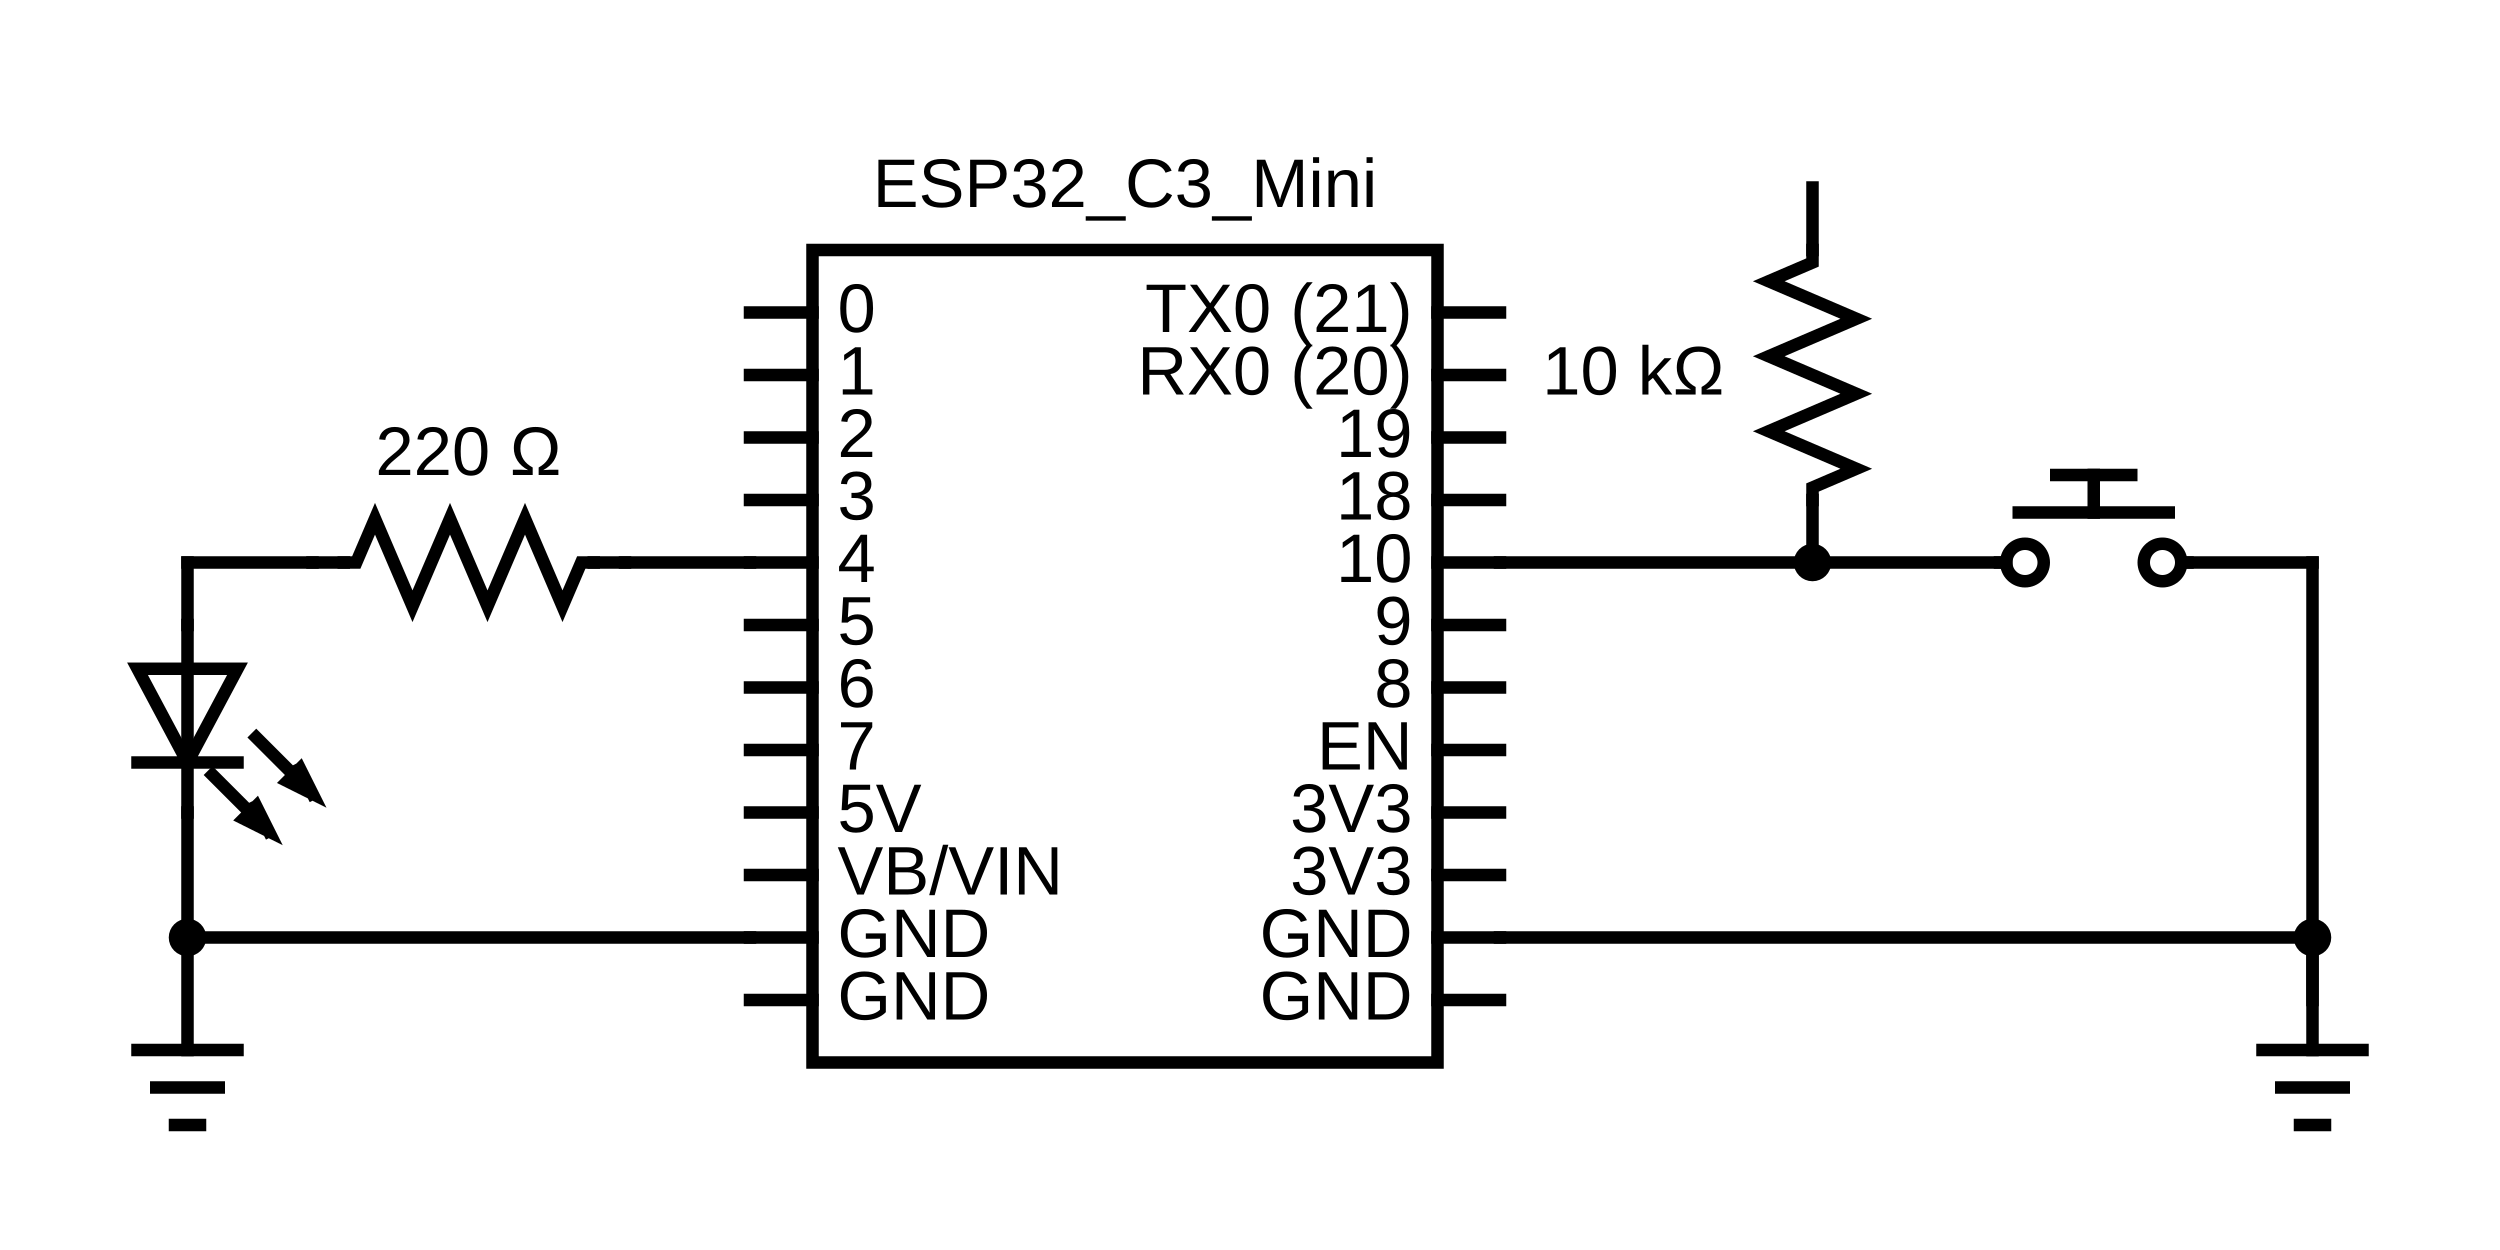
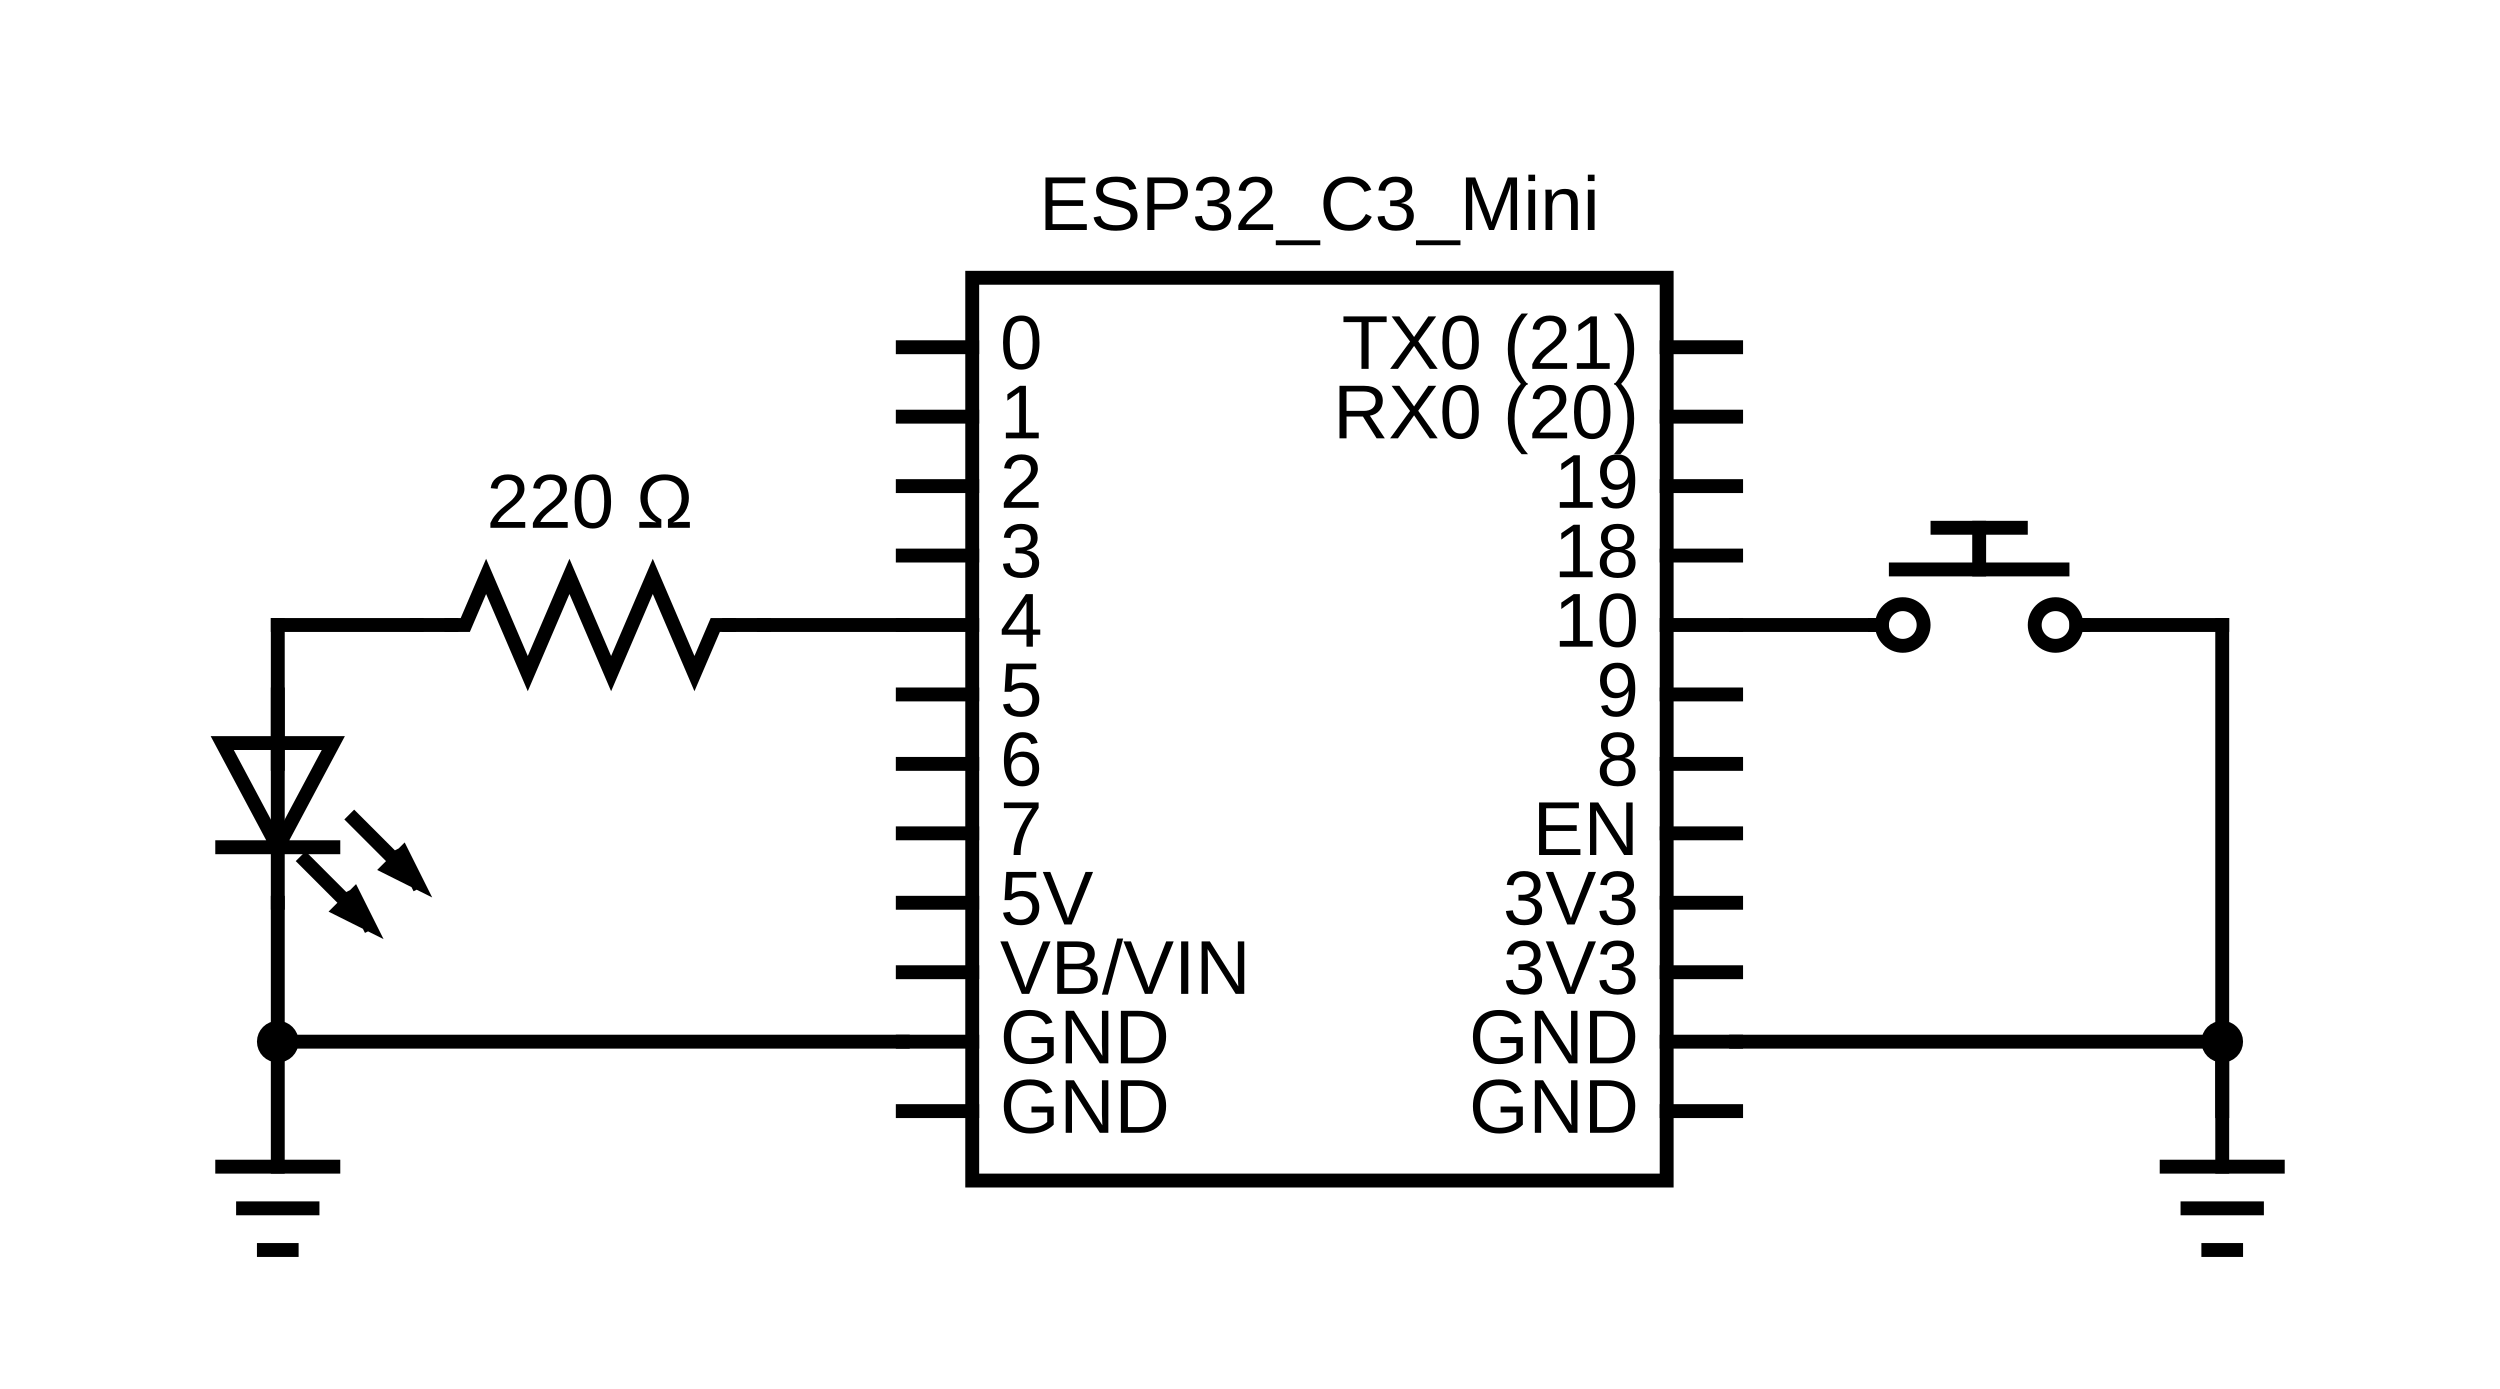
- <svg xmlns="http://www.w3.org/2000/svg" version="1.1" width="400" height="200">
-   <line x1="290" y1="30" x2="290" y2="40" style="stroke:rgb(0, 0, 0);stroke-linecap:square;stroke-width:2" />
-   <line x1="290" y1="80" x2="290" y2="90" style="stroke:rgb(0, 0, 0);stroke-linecap:square;stroke-width:2" />
-   <path d="M 290,40 L 290,42 L 283,45 L 297,51 L 283,57 L 297,63 L 283,69 L 297,75 L 290,78 L 290,80" style="fill-opacity:0;fill:rgb(0, 0, 0);stroke:rgb(0, 0, 0);stroke-linecap:square;stroke-width:2" />
-   <text x="276" y="60" style="font-family:Arial;font-size:11px;text-anchor:end" dominant-baseline="middle" transform="rotate(0, 276, 60)">10 kΩ</text>
-   <line x1="290" y1="90" x2="320" y2="90" style="stroke:rgb(0, 0, 0);stroke-linecap:square;stroke-width:2" />
-   <line x1="30" y1="100" x2="30" y2="130" style="stroke:rgb(0, 0, 0);stroke-linecap:square;stroke-width:2" />
-   <path d="M 30,122 M 22,122 L 38,122 M 30,122 L 38,107 L 22,107 L 30,122" style="fill-opacity:0;fill:rgb(0, 0, 0);stroke:rgb(0, 0, 0);stroke-linecap:square;stroke-width:2" />
-   <path d="M 30,120 M 41,118 L 49,126 M 50,127 L 48,123 L 46,125 L 50,127 L 48,123" style="fill-opacity:0;fill:rgb(0, 0, 0);stroke:rgb(0, 0, 0);stroke-linecap:square;stroke-width:2" />
-   <path d="M 30,120 M 34,124 L 42,132 M 43,133 L 41,129 L 39,131 L 43,133 L 41,129" style="fill-opacity:0;fill:rgb(0, 0, 0);stroke:rgb(0, 0, 0);stroke-linecap:square;stroke-width:2" />
-   <line x1="30" y1="130" x2="30" y2="168" style="stroke:rgb(0, 0, 0);stroke-linecap:square;stroke-width:2" />
-   <line x1="22" y1="168" x2="38" y2="168" style="stroke:rgb(0, 0, 0);stroke-linecap:square;stroke-width:2" />
-   <line x1="25" y1="174" x2="35" y2="174" style="stroke:rgb(0, 0, 0);stroke-linecap:square;stroke-width:2" />
-   <line x1="28" y1="180" x2="32" y2="180" style="stroke:rgb(0, 0, 0);stroke-linecap:square;stroke-width:2" />
-   <line x1="30" y1="150" x2="120" y2="150" style="stroke:rgb(0, 0, 0);stroke-linecap:square;stroke-width:2" />
-   <line x1="30" y1="90" x2="30" y2="100" style="stroke:rgb(0, 0, 0);stroke-linecap:square;stroke-width:2" />
-   <line x1="30" y1="90" x2="50" y2="90" style="stroke:rgb(0, 0, 0);stroke-linecap:square;stroke-width:2" />
-   <line x1="100" y1="90" x2="120" y2="90" style="stroke:rgb(0, 0, 0);stroke-linecap:square;stroke-width:2" />
-   <line x1="50" y1="90" x2="55" y2="90" style="stroke:rgb(0, 0, 0);stroke-linecap:square;stroke-width:2" />
-   <line x1="95" y1="90" x2="100" y2="90" style="stroke:rgb(0, 0, 0);stroke-linecap:square;stroke-width:2" />
-   <path d="M 55,90 L 57,90 L 60,83 L 66,97 L 72,83 L 78,97 L 84,83 L 90,97 L 93,90 L 95,90" style="fill-opacity:0;fill:rgb(0, 0, 0);stroke:rgb(0, 0, 0);stroke-linecap:square;stroke-width:2" />
-   <text x="75" y="76" style="font-family:Arial;font-size:11px;text-anchor:middle" dominant-baseline="baseline" transform="rotate(0, 75, 76)">220 Ω</text>
-   <line x1="370" y1="150" x2="370" y2="168" style="stroke:rgb(0, 0, 0);stroke-linecap:square;stroke-width:2" />
-   <line x1="362" y1="168" x2="378" y2="168" style="stroke:rgb(0, 0, 0);stroke-linecap:square;stroke-width:2" />
-   <line x1="365" y1="174" x2="375" y2="174" style="stroke:rgb(0, 0, 0);stroke-linecap:square;stroke-width:2" />
-   <line x1="368" y1="180" x2="372" y2="180" style="stroke:rgb(0, 0, 0);stroke-linecap:square;stroke-width:2" />
-   <line x1="370" y1="90" x2="370" y2="160" style="stroke:rgb(0, 0, 0);stroke-linecap:square;stroke-width:2" />
-   <line x1="240" y1="150" x2="370" y2="150" style="stroke:rgb(0, 0, 0);stroke-linecap:square;stroke-width:2" />
-   <line x1="350" y1="90" x2="370" y2="90" style="stroke:rgb(0, 0, 0);stroke-linecap:square;stroke-width:2" />
-   <line x1="320" y1="90" x2="321" y2="90" style="stroke:rgb(0, 0, 0);stroke-linecap:square;stroke-width:2" />
-   <line x1="349" y1="90" x2="350" y2="90" style="stroke:rgb(0, 0, 0);stroke-linecap:square;stroke-width:2" />
-   <ellipse cx="324" cy="90" rx="3" ry="3" style="fill-opacity:0;fill:rgb(0, 0, 0);stroke:rgb(0, 0, 0);stroke-width:2" />
-   <ellipse cx="346" cy="90" rx="3" ry="3" style="fill-opacity:0;fill:rgb(0, 0, 0);stroke:rgb(0, 0, 0);stroke-width:2" />
-   <line x1="323" y1="82" x2="347" y2="82" style="stroke:rgb(0, 0, 0);stroke-linecap:square;stroke-width:2" />
-   <line x1="329" y1="76" x2="341" y2="76" style="stroke:rgb(0, 0, 0);stroke-linecap:square;stroke-width:2" />
-   <line x1="335" y1="76" x2="335" y2="82" style="stroke:rgb(0, 0, 0);stroke-linecap:square;stroke-width:2" />
-   <line x1="240" y1="90" x2="290" y2="90" style="stroke:rgb(0, 0, 0);stroke-linecap:square;stroke-width:2" />
-   <text x="180" y="30" style="font-family:Arial;font-size:11px;text-anchor:middle" dominant-baseline="middle" transform="rotate(0, 180, 30)">ESP32_C3_Mini</text>
-   <rect x="130" y="40" width="100" height="130" style="fill-opacity:0;fill:rgb(0, 0, 0);stroke:rgb(0, 0, 0);stroke-width:2" />
-   <line x1="120" y1="50" x2="130" y2="50" style="stroke:rgb(0, 0, 0);stroke-linecap:square;stroke-width:2" />
-   <text x="134" y="50" style="font-family:Arial;font-size:11px;text-anchor:start" dominant-baseline="middle" transform="rotate(0, 134, 50)">0</text>
-   <line x1="230" y1="50" x2="240" y2="50" style="stroke:rgb(0, 0, 0);stroke-linecap:square;stroke-width:2" />
-   <text x="226" y="50" style="font-family:Arial;font-size:11px;text-anchor:end" dominant-baseline="middle" transform="rotate(0, 226, 50)">TX0 (21)</text>
-   <line x1="120" y1="60" x2="130" y2="60" style="stroke:rgb(0, 0, 0);stroke-linecap:square;stroke-width:2" />
-   <text x="134" y="60" style="font-family:Arial;font-size:11px;text-anchor:start" dominant-baseline="middle" transform="rotate(0, 134, 60)">1</text>
-   <line x1="230" y1="60" x2="240" y2="60" style="stroke:rgb(0, 0, 0);stroke-linecap:square;stroke-width:2" />
-   <text x="226" y="60" style="font-family:Arial;font-size:11px;text-anchor:end" dominant-baseline="middle" transform="rotate(0, 226, 60)">RX0 (20)</text>
-   <line x1="120" y1="70" x2="130" y2="70" style="stroke:rgb(0, 0, 0);stroke-linecap:square;stroke-width:2" />
-   <text x="134" y="70" style="font-family:Arial;font-size:11px;text-anchor:start" dominant-baseline="middle" transform="rotate(0, 134, 70)">2</text>
-   <line x1="230" y1="70" x2="240" y2="70" style="stroke:rgb(0, 0, 0);stroke-linecap:square;stroke-width:2" />
-   <text x="226" y="70" style="font-family:Arial;font-size:11px;text-anchor:end" dominant-baseline="middle" transform="rotate(0, 226, 70)">19</text>
-   <line x1="120" y1="80" x2="130" y2="80" style="stroke:rgb(0, 0, 0);stroke-linecap:square;stroke-width:2" />
-   <text x="134" y="80" style="font-family:Arial;font-size:11px;text-anchor:start" dominant-baseline="middle" transform="rotate(0, 134, 80)">3</text>
-   <line x1="230" y1="80" x2="240" y2="80" style="stroke:rgb(0, 0, 0);stroke-linecap:square;stroke-width:2" />
-   <text x="226" y="80" style="font-family:Arial;font-size:11px;text-anchor:end" dominant-baseline="middle" transform="rotate(0, 226, 80)">18</text>
-   <line x1="120" y1="90" x2="130" y2="90" style="stroke:rgb(0, 0, 0);stroke-linecap:square;stroke-width:2" />
-   <text x="134" y="90" style="font-family:Arial;font-size:11px;text-anchor:start" dominant-baseline="middle" transform="rotate(0, 134, 90)">4</text>
-   <line x1="230" y1="90" x2="240" y2="90" style="stroke:rgb(0, 0, 0);stroke-linecap:square;stroke-width:2" />
-   <text x="226" y="90" style="font-family:Arial;font-size:11px;text-anchor:end" dominant-baseline="middle" transform="rotate(0, 226, 90)">10</text>
-   <line x1="120" y1="100" x2="130" y2="100" style="stroke:rgb(0, 0, 0);stroke-linecap:square;stroke-width:2" />
-   <text x="134" y="100" style="font-family:Arial;font-size:11px;text-anchor:start" dominant-baseline="middle" transform="rotate(0, 134, 100)">5</text>
-   <line x1="230" y1="100" x2="240" y2="100" style="stroke:rgb(0, 0, 0);stroke-linecap:square;stroke-width:2" />
-   <text x="226" y="100" style="font-family:Arial;font-size:11px;text-anchor:end" dominant-baseline="middle" transform="rotate(0, 226, 100)">9</text>
-   <line x1="120" y1="110" x2="130" y2="110" style="stroke:rgb(0, 0, 0);stroke-linecap:square;stroke-width:2" />
-   <text x="134" y="110" style="font-family:Arial;font-size:11px;text-anchor:start" dominant-baseline="middle" transform="rotate(0, 134, 110)">6</text>
-   <line x1="230" y1="110" x2="240" y2="110" style="stroke:rgb(0, 0, 0);stroke-linecap:square;stroke-width:2" />
-   <text x="226" y="110" style="font-family:Arial;font-size:11px;text-anchor:end" dominant-baseline="middle" transform="rotate(0, 226, 110)">8</text>
-   <line x1="120" y1="120" x2="130" y2="120" style="stroke:rgb(0, 0, 0);stroke-linecap:square;stroke-width:2" />
-   <text x="134" y="120" style="font-family:Arial;font-size:11px;text-anchor:start" dominant-baseline="middle" transform="rotate(0, 134, 120)">7</text>
-   <line x1="230" y1="120" x2="240" y2="120" style="stroke:rgb(0, 0, 0);stroke-linecap:square;stroke-width:2" />
-   <text x="226" y="120" style="font-family:Arial;font-size:11px;text-anchor:end" dominant-baseline="middle" transform="rotate(0, 226, 120)">EN</text>
-   <line x1="120" y1="130" x2="130" y2="130" style="stroke:rgb(0, 0, 0);stroke-linecap:square;stroke-width:2" />
-   <text x="134" y="130" style="font-family:Arial;font-size:11px;text-anchor:start" dominant-baseline="middle" transform="rotate(0, 134, 130)">5V</text>
-   <line x1="230" y1="130" x2="240" y2="130" style="stroke:rgb(0, 0, 0);stroke-linecap:square;stroke-width:2" />
-   <text x="226" y="130" style="font-family:Arial;font-size:11px;text-anchor:end" dominant-baseline="middle" transform="rotate(0, 226, 130)">3V3</text>
-   <line x1="120" y1="140" x2="130" y2="140" style="stroke:rgb(0, 0, 0);stroke-linecap:square;stroke-width:2" />
-   <text x="134" y="140" style="font-family:Arial;font-size:11px;text-anchor:start" dominant-baseline="middle" transform="rotate(0, 134, 140)">VB/VIN</text>
-   <line x1="230" y1="140" x2="240" y2="140" style="stroke:rgb(0, 0, 0);stroke-linecap:square;stroke-width:2" />
-   <text x="226" y="140" style="font-family:Arial;font-size:11px;text-anchor:end" dominant-baseline="middle" transform="rotate(0, 226, 140)">3V3</text>
-   <line x1="120" y1="150" x2="130" y2="150" style="stroke:rgb(0, 0, 0);stroke-linecap:square;stroke-width:2" />
-   <text x="134" y="150" style="font-family:Arial;font-size:11px;text-anchor:start" dominant-baseline="middle" transform="rotate(0, 134, 150)">GND</text>
-   <line x1="230" y1="150" x2="240" y2="150" style="stroke:rgb(0, 0, 0);stroke-linecap:square;stroke-width:2" />
-   <text x="226" y="150" style="font-family:Arial;font-size:11px;text-anchor:end" dominant-baseline="middle" transform="rotate(0, 226, 150)">GND</text>
-   <line x1="120" y1="160" x2="130" y2="160" style="stroke:rgb(0, 0, 0);stroke-linecap:square;stroke-width:2" />
-   <text x="134" y="160" style="font-family:Arial;font-size:11px;text-anchor:start" dominant-baseline="middle" transform="rotate(0, 134, 160)">GND</text>
-   <line x1="230" y1="160" x2="240" y2="160" style="stroke:rgb(0, 0, 0);stroke-linecap:square;stroke-width:2" />
-   <text x="226" y="160" style="font-family:Arial;font-size:11px;text-anchor:end" dominant-baseline="middle" transform="rotate(0, 226, 160)">GND</text>
-   <ellipse cx="290" cy="90" rx="2" ry="2" style="fill-opacity:1;fill:rgb(0, 0, 0);stroke:rgb(0, 0, 0);stroke-width:2" />
-   <ellipse cx="30" cy="150" rx="2" ry="2" style="fill-opacity:1;fill:rgb(0, 0, 0);stroke:rgb(0, 0, 0);stroke-width:2" />
-   <ellipse cx="370" cy="150" rx="2" ry="2" style="fill-opacity:1;fill:rgb(0, 0, 0);stroke:rgb(0, 0, 0);stroke-width:2" />
+ <svg xmlns="http://www.w3.org/2000/svg" version="1.1" width="360" height="200">
+   <line x1="40" y1="100" x2="40" y2="130" style="stroke:rgb(0, 0, 0);stroke-linecap:square;stroke-width:2" />
+   <path d="M 40,122 M 32,122 L 48,122 M 40,122 L 48,107 L 32,107 L 40,122" style="fill-opacity:0;fill:rgb(0, 0, 0);stroke:rgb(0, 0, 0);stroke-linecap:square;stroke-width:2" />
+   <path d="M 40,120 M 51,118 L 59,126 M 60,127 L 58,123 L 56,125 L 60,127 L 58,123" style="fill-opacity:0;fill:rgb(0, 0, 0);stroke:rgb(0, 0, 0);stroke-linecap:square;stroke-width:2" />
+   <path d="M 40,120 M 44,124 L 52,132 M 53,133 L 51,129 L 49,131 L 53,133 L 51,129" style="fill-opacity:0;fill:rgb(0, 0, 0);stroke:rgb(0, 0, 0);stroke-linecap:square;stroke-width:2" />
+   <line x1="40" y1="130" x2="40" y2="168" style="stroke:rgb(0, 0, 0);stroke-linecap:square;stroke-width:2" />
+   <line x1="32" y1="168" x2="48" y2="168" style="stroke:rgb(0, 0, 0);stroke-linecap:square;stroke-width:2" />
+   <line x1="35" y1="174" x2="45" y2="174" style="stroke:rgb(0, 0, 0);stroke-linecap:square;stroke-width:2" />
+   <line x1="38" y1="180" x2="42" y2="180" style="stroke:rgb(0, 0, 0);stroke-linecap:square;stroke-width:2" />
+   <line x1="40" y1="150" x2="130" y2="150" style="stroke:rgb(0, 0, 0);stroke-linecap:square;stroke-width:2" />
+   <line x1="40" y1="90" x2="40" y2="110" style="stroke:rgb(0, 0, 0);stroke-linecap:square;stroke-width:2" />
+   <line x1="40" y1="90" x2="60" y2="90" style="stroke:rgb(0, 0, 0);stroke-linecap:square;stroke-width:2" />
+   <line x1="110" y1="90" x2="130" y2="90" style="stroke:rgb(0, 0, 0);stroke-linecap:square;stroke-width:2" />
+   <line x1="60" y1="90" x2="65" y2="90" style="stroke:rgb(0, 0, 0);stroke-linecap:square;stroke-width:2" />
+   <line x1="105" y1="90" x2="110" y2="90" style="stroke:rgb(0, 0, 0);stroke-linecap:square;stroke-width:2" />
+   <path d="M 65,90 L 67,90 L 70,83 L 76,97 L 82,83 L 88,97 L 94,83 L 100,97 L 103,90 L 105,90" style="fill-opacity:0;fill:rgb(0, 0, 0);stroke:rgb(0, 0, 0);stroke-linecap:square;stroke-width:2" />
+   <text x="85" y="76" style="font-family:Arial;font-size:11px;text-anchor:middle" dominant-baseline="baseline" transform="rotate(0, 85, 76)">220 Ω</text>
+   <line x1="320" y1="150" x2="320" y2="168" style="stroke:rgb(0, 0, 0);stroke-linecap:square;stroke-width:2" />
+   <line x1="312" y1="168" x2="328" y2="168" style="stroke:rgb(0, 0, 0);stroke-linecap:square;stroke-width:2" />
+   <line x1="315" y1="174" x2="325" y2="174" style="stroke:rgb(0, 0, 0);stroke-linecap:square;stroke-width:2" />
+   <line x1="318" y1="180" x2="322" y2="180" style="stroke:rgb(0, 0, 0);stroke-linecap:square;stroke-width:2" />
+   <line x1="320" y1="90" x2="320" y2="160" style="stroke:rgb(0, 0, 0);stroke-linecap:square;stroke-width:2" />
+   <line x1="250" y1="150" x2="320" y2="150" style="stroke:rgb(0, 0, 0);stroke-linecap:square;stroke-width:2" />
+   <line x1="300" y1="90" x2="320" y2="90" style="stroke:rgb(0, 0, 0);stroke-linecap:square;stroke-width:2" />
+   <line x1="270" y1="90" x2="271" y2="90" style="stroke:rgb(0, 0, 0);stroke-linecap:square;stroke-width:2" />
+   <line x1="299" y1="90" x2="300" y2="90" style="stroke:rgb(0, 0, 0);stroke-linecap:square;stroke-width:2" />
+   <ellipse cx="274" cy="90" rx="3" ry="3" style="fill-opacity:0;fill:rgb(0, 0, 0);stroke:rgb(0, 0, 0);stroke-width:2" />
+   <ellipse cx="296" cy="90" rx="3" ry="3" style="fill-opacity:0;fill:rgb(0, 0, 0);stroke:rgb(0, 0, 0);stroke-width:2" />
+   <line x1="273" y1="82" x2="297" y2="82" style="stroke:rgb(0, 0, 0);stroke-linecap:square;stroke-width:2" />
+   <line x1="279" y1="76" x2="291" y2="76" style="stroke:rgb(0, 0, 0);stroke-linecap:square;stroke-width:2" />
+   <line x1="285" y1="76" x2="285" y2="82" style="stroke:rgb(0, 0, 0);stroke-linecap:square;stroke-width:2" />
+   <line x1="250" y1="90" x2="270" y2="90" style="stroke:rgb(0, 0, 0);stroke-linecap:square;stroke-width:2" />
+   <text x="190" y="30" style="font-family:Arial;font-size:11px;text-anchor:middle" dominant-baseline="middle" transform="rotate(0, 190, 30)">ESP32_C3_Mini</text>
+   <rect x="140" y="40" width="100" height="130" style="fill-opacity:0;fill:rgb(0, 0, 0);stroke:rgb(0, 0, 0);stroke-width:2" />
+   <line x1="130" y1="50" x2="140" y2="50" style="stroke:rgb(0, 0, 0);stroke-linecap:square;stroke-width:2" />
+   <text x="144" y="50" style="font-family:Arial;font-size:11px;text-anchor:start" dominant-baseline="middle" transform="rotate(0, 144, 50)">0</text>
+   <line x1="240" y1="50" x2="250" y2="50" style="stroke:rgb(0, 0, 0);stroke-linecap:square;stroke-width:2" />
+   <text x="236" y="50" style="font-family:Arial;font-size:11px;text-anchor:end" dominant-baseline="middle" transform="rotate(0, 236, 50)">TX0 (21)</text>
+   <line x1="130" y1="60" x2="140" y2="60" style="stroke:rgb(0, 0, 0);stroke-linecap:square;stroke-width:2" />
+   <text x="144" y="60" style="font-family:Arial;font-size:11px;text-anchor:start" dominant-baseline="middle" transform="rotate(0, 144, 60)">1</text>
+   <line x1="240" y1="60" x2="250" y2="60" style="stroke:rgb(0, 0, 0);stroke-linecap:square;stroke-width:2" />
+   <text x="236" y="60" style="font-family:Arial;font-size:11px;text-anchor:end" dominant-baseline="middle" transform="rotate(0, 236, 60)">RX0 (20)</text>
+   <line x1="130" y1="70" x2="140" y2="70" style="stroke:rgb(0, 0, 0);stroke-linecap:square;stroke-width:2" />
+   <text x="144" y="70" style="font-family:Arial;font-size:11px;text-anchor:start" dominant-baseline="middle" transform="rotate(0, 144, 70)">2</text>
+   <line x1="240" y1="70" x2="250" y2="70" style="stroke:rgb(0, 0, 0);stroke-linecap:square;stroke-width:2" />
+   <text x="236" y="70" style="font-family:Arial;font-size:11px;text-anchor:end" dominant-baseline="middle" transform="rotate(0, 236, 70)">19</text>
+   <line x1="130" y1="80" x2="140" y2="80" style="stroke:rgb(0, 0, 0);stroke-linecap:square;stroke-width:2" />
+   <text x="144" y="80" style="font-family:Arial;font-size:11px;text-anchor:start" dominant-baseline="middle" transform="rotate(0, 144, 80)">3</text>
+   <line x1="240" y1="80" x2="250" y2="80" style="stroke:rgb(0, 0, 0);stroke-linecap:square;stroke-width:2" />
+   <text x="236" y="80" style="font-family:Arial;font-size:11px;text-anchor:end" dominant-baseline="middle" transform="rotate(0, 236, 80)">18</text>
+   <line x1="130" y1="90" x2="140" y2="90" style="stroke:rgb(0, 0, 0);stroke-linecap:square;stroke-width:2" />
+   <text x="144" y="90" style="font-family:Arial;font-size:11px;text-anchor:start" dominant-baseline="middle" transform="rotate(0, 144, 90)">4</text>
+   <line x1="240" y1="90" x2="250" y2="90" style="stroke:rgb(0, 0, 0);stroke-linecap:square;stroke-width:2" />
+   <text x="236" y="90" style="font-family:Arial;font-size:11px;text-anchor:end" dominant-baseline="middle" transform="rotate(0, 236, 90)">10</text>
+   <line x1="130" y1="100" x2="140" y2="100" style="stroke:rgb(0, 0, 0);stroke-linecap:square;stroke-width:2" />
+   <text x="144" y="100" style="font-family:Arial;font-size:11px;text-anchor:start" dominant-baseline="middle" transform="rotate(0, 144, 100)">5</text>
+   <line x1="240" y1="100" x2="250" y2="100" style="stroke:rgb(0, 0, 0);stroke-linecap:square;stroke-width:2" />
+   <text x="236" y="100" style="font-family:Arial;font-size:11px;text-anchor:end" dominant-baseline="middle" transform="rotate(0, 236, 100)">9</text>
+   <line x1="130" y1="110" x2="140" y2="110" style="stroke:rgb(0, 0, 0);stroke-linecap:square;stroke-width:2" />
+   <text x="144" y="110" style="font-family:Arial;font-size:11px;text-anchor:start" dominant-baseline="middle" transform="rotate(0, 144, 110)">6</text>
+   <line x1="240" y1="110" x2="250" y2="110" style="stroke:rgb(0, 0, 0);stroke-linecap:square;stroke-width:2" />
+   <text x="236" y="110" style="font-family:Arial;font-size:11px;text-anchor:end" dominant-baseline="middle" transform="rotate(0, 236, 110)">8</text>
+   <line x1="130" y1="120" x2="140" y2="120" style="stroke:rgb(0, 0, 0);stroke-linecap:square;stroke-width:2" />
+   <text x="144" y="120" style="font-family:Arial;font-size:11px;text-anchor:start" dominant-baseline="middle" transform="rotate(0, 144, 120)">7</text>
+   <line x1="240" y1="120" x2="250" y2="120" style="stroke:rgb(0, 0, 0);stroke-linecap:square;stroke-width:2" />
+   <text x="236" y="120" style="font-family:Arial;font-size:11px;text-anchor:end" dominant-baseline="middle" transform="rotate(0, 236, 120)">EN</text>
+   <line x1="130" y1="130" x2="140" y2="130" style="stroke:rgb(0, 0, 0);stroke-linecap:square;stroke-width:2" />
+   <text x="144" y="130" style="font-family:Arial;font-size:11px;text-anchor:start" dominant-baseline="middle" transform="rotate(0, 144, 130)">5V</text>
+   <line x1="240" y1="130" x2="250" y2="130" style="stroke:rgb(0, 0, 0);stroke-linecap:square;stroke-width:2" />
+   <text x="236" y="130" style="font-family:Arial;font-size:11px;text-anchor:end" dominant-baseline="middle" transform="rotate(0, 236, 130)">3V3</text>
+   <line x1="130" y1="140" x2="140" y2="140" style="stroke:rgb(0, 0, 0);stroke-linecap:square;stroke-width:2" />
+   <text x="144" y="140" style="font-family:Arial;font-size:11px;text-anchor:start" dominant-baseline="middle" transform="rotate(0, 144, 140)">VB/VIN</text>
+   <line x1="240" y1="140" x2="250" y2="140" style="stroke:rgb(0, 0, 0);stroke-linecap:square;stroke-width:2" />
+   <text x="236" y="140" style="font-family:Arial;font-size:11px;text-anchor:end" dominant-baseline="middle" transform="rotate(0, 236, 140)">3V3</text>
+   <line x1="130" y1="150" x2="140" y2="150" style="stroke:rgb(0, 0, 0);stroke-linecap:square;stroke-width:2" />
+   <text x="144" y="150" style="font-family:Arial;font-size:11px;text-anchor:start" dominant-baseline="middle" transform="rotate(0, 144, 150)">GND</text>
+   <line x1="240" y1="150" x2="250" y2="150" style="stroke:rgb(0, 0, 0);stroke-linecap:square;stroke-width:2" />
+   <text x="236" y="150" style="font-family:Arial;font-size:11px;text-anchor:end" dominant-baseline="middle" transform="rotate(0, 236, 150)">GND</text>
+   <line x1="130" y1="160" x2="140" y2="160" style="stroke:rgb(0, 0, 0);stroke-linecap:square;stroke-width:2" />
+   <text x="144" y="160" style="font-family:Arial;font-size:11px;text-anchor:start" dominant-baseline="middle" transform="rotate(0, 144, 160)">GND</text>
+   <line x1="240" y1="160" x2="250" y2="160" style="stroke:rgb(0, 0, 0);stroke-linecap:square;stroke-width:2" />
+   <text x="236" y="160" style="font-family:Arial;font-size:11px;text-anchor:end" dominant-baseline="middle" transform="rotate(0, 236, 160)">GND</text>
+   <ellipse cx="40" cy="150" rx="2" ry="2" style="fill-opacity:1;fill:rgb(0, 0, 0);stroke:rgb(0, 0, 0);stroke-width:2" />
+   <ellipse cx="320" cy="150" rx="2" ry="2" style="fill-opacity:1;fill:rgb(0, 0, 0);stroke:rgb(0, 0, 0);stroke-width:2" />
</svg>
